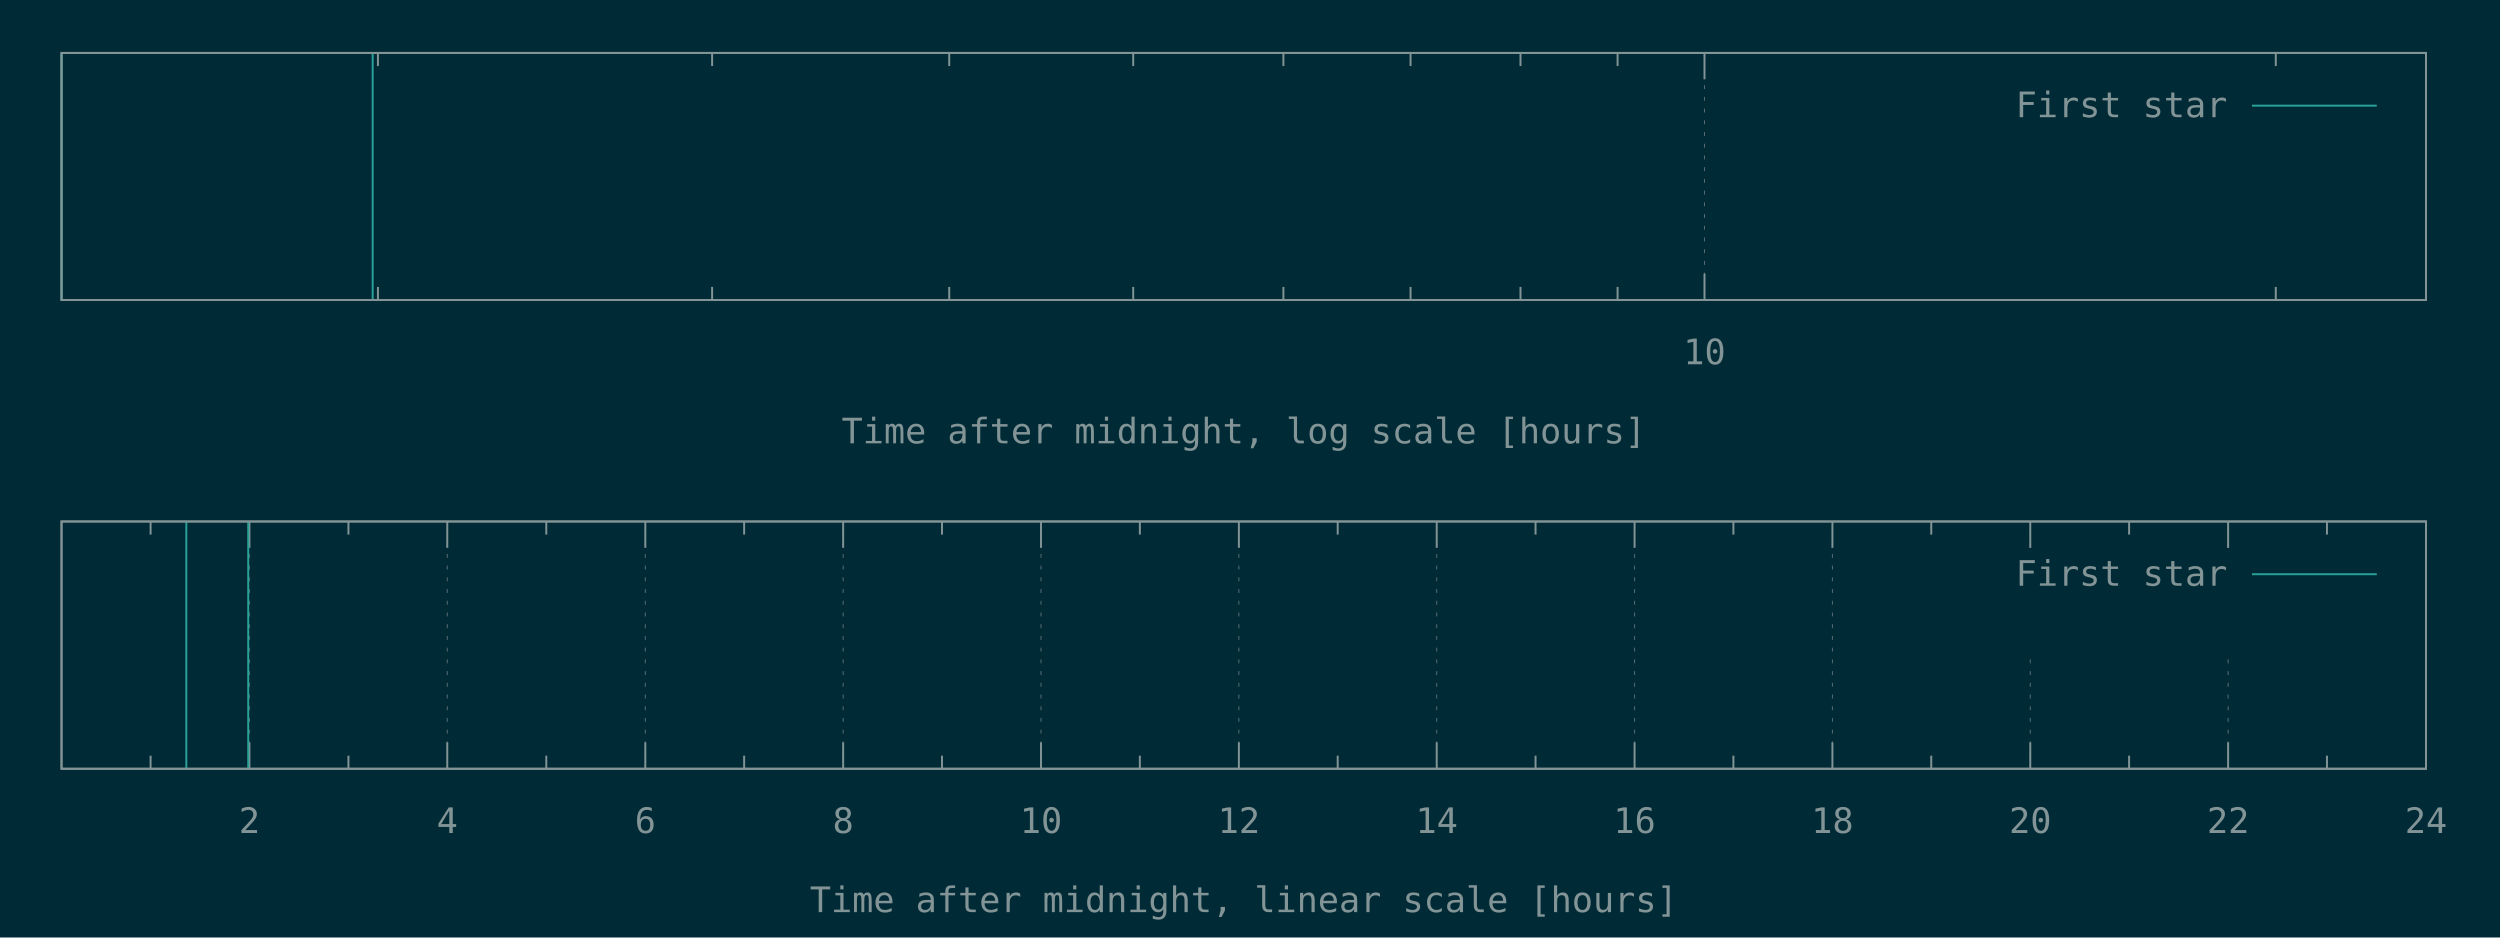
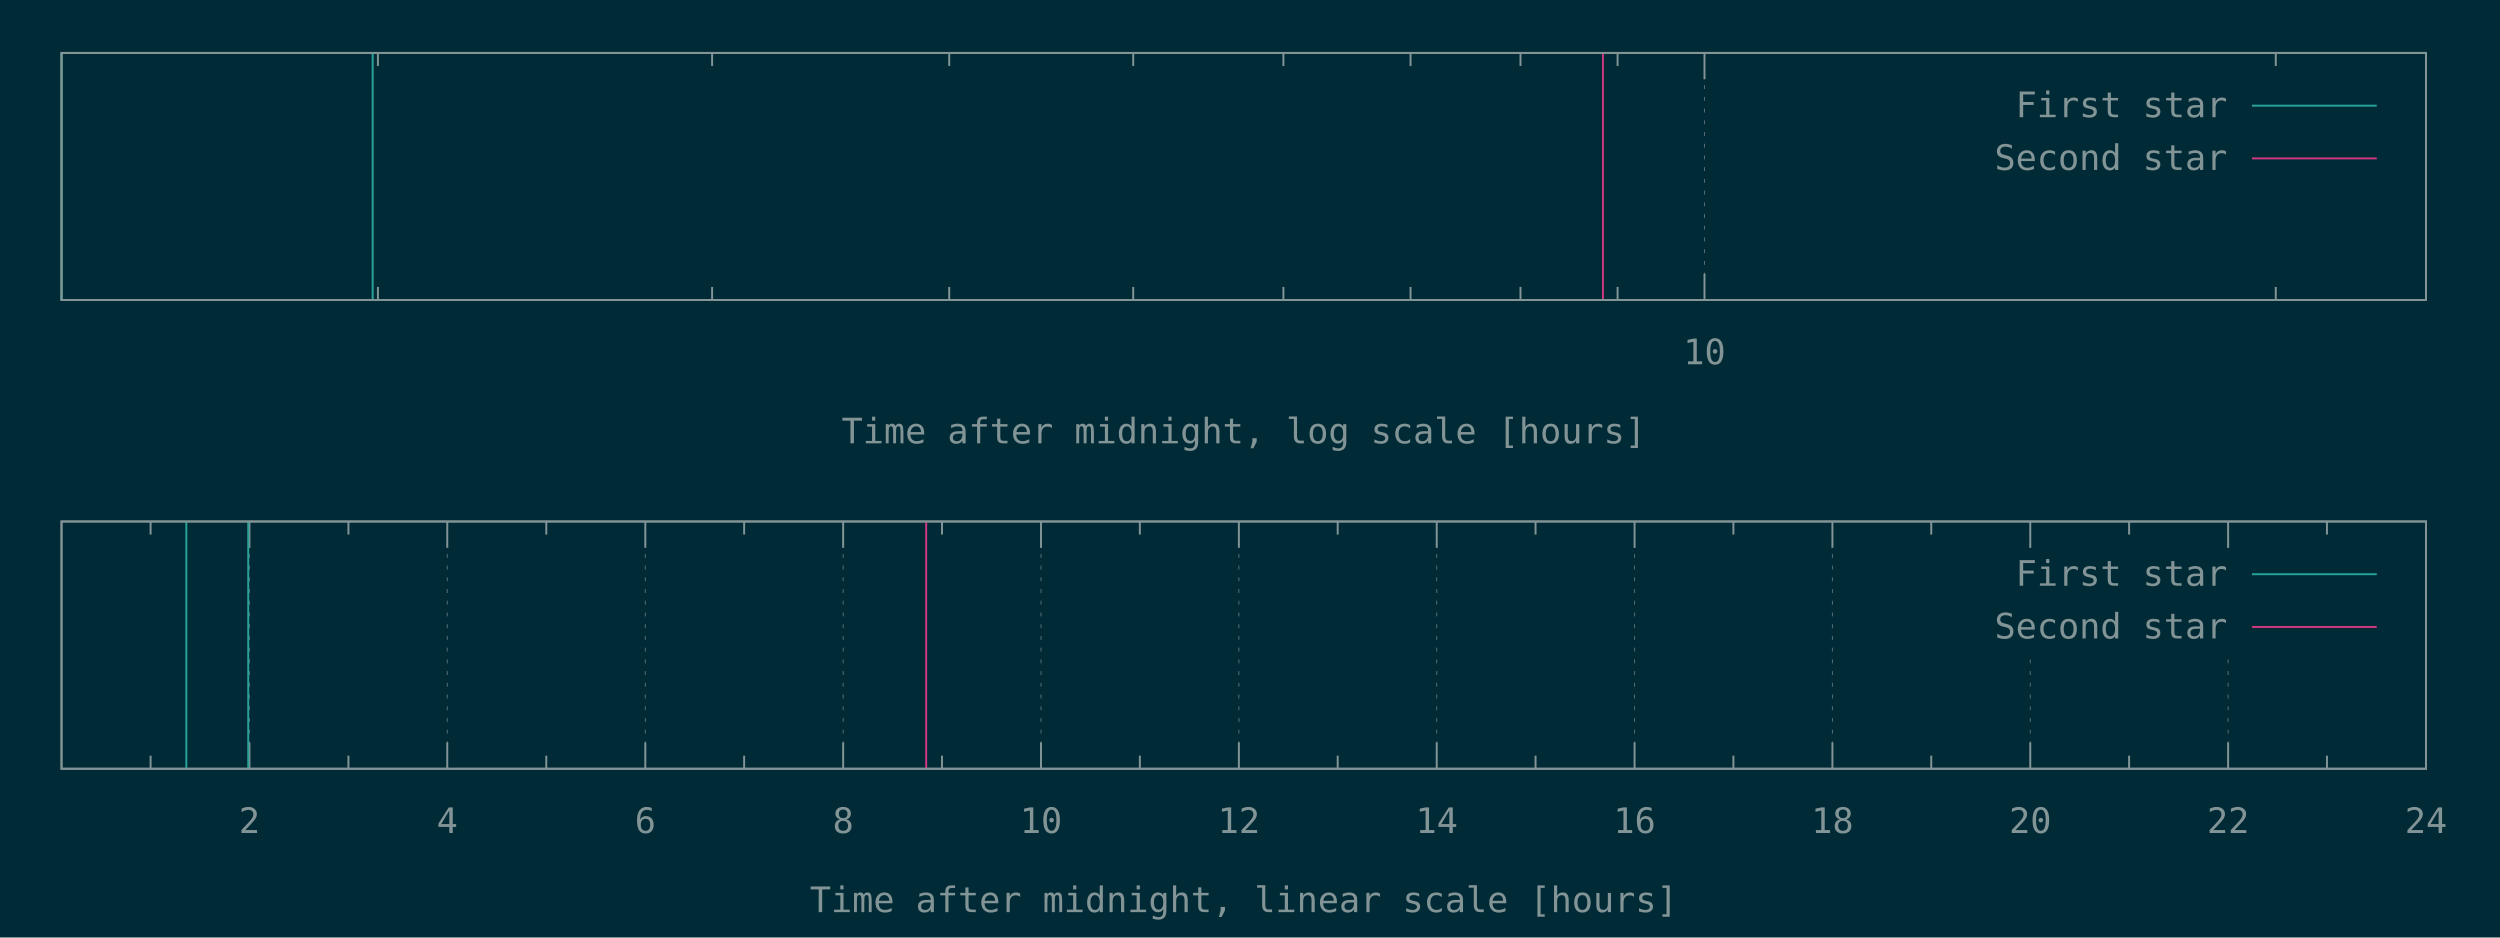
<svg xmlns="http://www.w3.org/2000/svg" xmlns:xlink="http://www.w3.org/1999/xlink" width="1280" height="480" viewBox="0 0 1280 480">
  <g id="gnuplot_canvas">
    <rect x="0" y="0" width="1280" height="480" fill="#002b36" />
    <defs>
      <circle id="gpDot" r="0.5" stroke-width="0.5" stroke="currentColor" />
      <path id="gpPt0" stroke-width="0.148" stroke="currentColor" d="M-1,0 h2 M0,-1 v2" />
      <path id="gpPt1" stroke-width="0.148" stroke="currentColor" d="M-1,-1 L1,1 M1,-1 L-1,1" />
      <path id="gpPt2" stroke-width="0.148" stroke="currentColor" d="M-1,0 L1,0 M0,-1 L0,1 M-1,-1 L1,1 M-1,1 L1,-1" />
      <rect id="gpPt3" stroke-width="0.148" stroke="currentColor" x="-1" y="-1" width="2" height="2" />
      <rect id="gpPt4" stroke-width="0.148" stroke="currentColor" fill="currentColor" x="-1" y="-1" width="2" height="2" />
      <circle id="gpPt5" stroke-width="0.148" stroke="currentColor" cx="0" cy="0" r="1" />
      <use xlink:href="#gpPt5" id="gpPt6" fill="currentColor" stroke="none" />
      <path id="gpPt7" stroke-width="0.148" stroke="currentColor" d="M0,-1.33 L-1.33,0.67 L1.33,0.67 z" />
      <use xlink:href="#gpPt7" id="gpPt8" fill="currentColor" stroke="none" />
      <use xlink:href="#gpPt7" id="gpPt9" stroke="currentColor" transform="rotate(180)" />
      <use xlink:href="#gpPt9" id="gpPt10" fill="currentColor" stroke="none" />
      <use xlink:href="#gpPt3" id="gpPt11" stroke="currentColor" transform="rotate(45)" />
      <use xlink:href="#gpPt11" id="gpPt12" fill="currentColor" stroke="none" />
      <path id="gpPt13" stroke-width="0.148" stroke="currentColor" d="M0,1.330 L1.265,0.411 L0.782,-1.067 L-0.782,-1.076 L-1.265,0.411 z" />
      <use xlink:href="#gpPt13" id="gpPt14" fill="currentColor" stroke="none" />
      <filter id="textbox" filterUnits="objectBoundingBox" x="0" y="0" height="1" width="1">
        <feFlood flood-color="#002B36" flood-opacity="1" result="bgnd" />
        <feComposite in="SourceGraphic" in2="bgnd" operator="atop" />
      </filter>
      <filter id="greybox" filterUnits="objectBoundingBox" x="0" y="0" height="1" width="1">
        <feFlood flood-color="lightgrey" flood-opacity="1" result="grey" />
        <feComposite in="SourceGraphic" in2="grey" operator="atop" />
      </filter>
    </defs>
    <g fill="none" color="#002B36" stroke="currentColor" stroke-width="1.00" stroke-linecap="butt" stroke-linejoin="miter">
</g>
    <g fill="none" color="black" stroke="currentColor" stroke-width="1.00" stroke-linecap="butt" stroke-linejoin="miter">
      <path stroke="rgb(131, 148, 150)" d="M193.5,153.6 L193.5,146.9 M193.5,27.1 L193.5,33.8 M364.6,153.6 L364.6,146.9 M364.6,27.1 L364.6,33.8   M486.0,153.6 L486.0,146.9 M486.0,27.1 L486.0,33.8 M580.2,153.6 L580.2,146.9 M580.2,27.1 L580.2,33.8   M657.1,153.6 L657.1,146.9 M657.1,27.1 L657.1,33.8 M722.2,153.6 L722.2,146.9 M722.2,27.1 L722.2,33.8   M778.5,153.6 L778.5,146.9 M778.5,27.1 L778.5,33.8 M828.2,153.6 L828.2,146.9 M828.2,27.1 L828.2,33.8    " />
    </g>
    <g fill="none" color="black" stroke="rgb(131, 148, 150)" stroke-width="0.50" stroke-linecap="butt" stroke-linejoin="miter">
</g>
    <g fill="none" color="gray" stroke="currentColor" stroke-width="0.50" stroke-linecap="butt" stroke-linejoin="miter">
      <path stroke="rgb( 88, 110, 117)" stroke-dasharray="2,4" class="gridline" d="M872.7,153.6 L872.7,27.1  " />
    </g>
    <g fill="none" color="gray" stroke="rgb( 88, 110, 117)" stroke-width="1.00" stroke-linecap="butt" stroke-linejoin="miter">
</g>
    <g fill="none" color="black" stroke="currentColor" stroke-width="1.00" stroke-linecap="butt" stroke-linejoin="miter">
      <path stroke="rgb(131, 148, 150)" d="M872.7,153.6 L872.7,140.1 M872.7,27.1 L872.7,40.6  " />
      <g transform="translate(872.7,186.5)" stroke="none" fill="rgb(131,148,150)" font-family="Inconsolata" font-size="18.00" text-anchor="middle">
        <text>
          <tspan font-family="Inconsolata"> 10</tspan>
        </text>
      </g>
    </g>
    <g fill="none" color="black" stroke="currentColor" stroke-width="1.00" stroke-linecap="butt" stroke-linejoin="miter">
      <path stroke="rgb(131, 148, 150)" d="M1165.2,153.6 L1165.2,146.9 M1165.2,27.1 L1165.2,33.8  " />
    </g>
    <g fill="none" color="black" stroke="currentColor" stroke-width="1.00" stroke-linecap="butt" stroke-linejoin="miter">
      <path stroke="rgb(131, 148, 150)" d="M31.5,27.1 L31.5,153.6 L1242.1,153.6 L1242.1,27.1 L31.5,27.1 Z  " />
    </g>
    <g fill="none" color="black" stroke="currentColor" stroke-width="1.00" stroke-linecap="butt" stroke-linejoin="miter">
      <g transform="translate(636.8,227.0)" stroke="none" fill="rgb(131,148,150)" font-family="Inconsolata" font-size="18.00" text-anchor="middle">
        <text>
          <tspan font-family="Inconsolata">Time after midnight, log scale [hours]</tspan>
        </text>
      </g>
    </g>
    <g fill="none" color="black" stroke="currentColor" stroke-width="1.00" stroke-linecap="butt" stroke-linejoin="miter">
</g>
    <g id="gnuplot_plot_1a">
      <g fill="none" color="black" stroke="currentColor" stroke-width="1.00" stroke-linecap="butt" stroke-linejoin="miter">
        <path stroke="rgb( 42, 161, 152)" d="M31.5,153.6 L31.5,27.1 M190.8,153.6 L190.8,27.1  " />
      </g>
    </g>
    <g id="gnuplot_plot_2a">
      <g fill="none" color="black" stroke="currentColor" stroke-width="1.00" stroke-linecap="butt" stroke-linejoin="miter">
- </g>
+         <path stroke="rgb(211,  54, 130)" d="M820.7,153.6 L820.7,27.1  " />
+       </g>
    </g>
    <g stroke="none" shape-rendering="crispEdges">
      <polygon fill="#002B36" points="1001.8,94.6 1229.5,94.6 1229.5,40.6 1001.8,40.6 " />
    </g>
    <g id="gnuplot_plot_1a">
      <g fill="none" color="black" stroke="currentColor" stroke-width="1.00" stroke-linecap="butt" stroke-linejoin="miter">
        <g transform="translate(1140.4,60.0)" stroke="none" fill="rgb(131,148,150)" font-family="Inconsolata" font-size="18.00" text-anchor="end">
          <text>
            <tspan font-family="Inconsolata">First star</tspan>
          </text>
        </g>
      </g>
      <g fill="none" color="black" stroke="currentColor" stroke-width="1.00" stroke-linecap="butt" stroke-linejoin="miter">
        <path stroke="rgb( 42, 161, 152)" d="M1153.0,54.1 L1216.9,54.1  " />
      </g>
    </g>
    <g id="gnuplot_plot_2a">
      <g fill="none" color="black" stroke="currentColor" stroke-width="1.00" stroke-linecap="butt" stroke-linejoin="miter">
- </g>
+         <g transform="translate(1140.4,87.0)" stroke="none" fill="rgb(131,148,150)" font-family="Inconsolata" font-size="18.00" text-anchor="end">
+           <text>
+             <tspan font-family="Inconsolata">Second star</tspan>
+           </text>
+         </g>
+       </g>
+       <g fill="none" color="black" stroke="currentColor" stroke-width="1.00" stroke-linecap="butt" stroke-linejoin="miter">
+         <path stroke="rgb(211,  54, 130)" d="M1153.0,81.1 L1216.9,81.1  " />
+       </g>
    </g>
    <g fill="none" color="#002B36" stroke="rgb(211,  54, 130)" stroke-width="2.00" stroke-linecap="butt" stroke-linejoin="miter">
</g>
    <g fill="none" color="black" stroke="currentColor" stroke-width="2.00" stroke-linecap="butt" stroke-linejoin="miter">
</g>
    <g fill="none" color="black" stroke="black" stroke-width="1.00" stroke-linecap="butt" stroke-linejoin="miter">
</g>
    <g fill="none" color="black" stroke="currentColor" stroke-width="1.00" stroke-linecap="butt" stroke-linejoin="miter">
      <path stroke="rgb(131, 148, 150)" d="M31.5,27.1 L31.5,153.6 L1242.1,153.6 L1242.1,27.1 L31.5,27.1 Z  " />
    </g>
    <g fill="none" color="black" stroke="currentColor" stroke-width="1.00" stroke-linecap="butt" stroke-linejoin="miter">
</g>
    <g fill="none" color="black" stroke="currentColor" stroke-width="1.00" stroke-linecap="butt" stroke-linejoin="miter">
      <path stroke="rgb(131, 148, 150)" d="M77.1,393.6 L77.1,386.9 M77.1,267.0 L77.1,273.7  " />
    </g>
    <g fill="none" color="black" stroke="rgb(131, 148, 150)" stroke-width="0.50" stroke-linecap="butt" stroke-linejoin="miter">
</g>
    <g fill="none" color="gray" stroke="currentColor" stroke-width="0.50" stroke-linecap="butt" stroke-linejoin="miter">
      <path stroke="rgb( 88, 110, 117)" stroke-dasharray="2,4" class="gridline" d="M127.7,393.6 L127.7,267.0  " />
    </g>
    <g fill="none" color="gray" stroke="rgb( 88, 110, 117)" stroke-width="1.00" stroke-linecap="butt" stroke-linejoin="miter">
</g>
    <g fill="none" color="black" stroke="currentColor" stroke-width="1.00" stroke-linecap="butt" stroke-linejoin="miter">
      <path stroke="rgb(131, 148, 150)" d="M127.7,393.6 L127.7,380.1 M127.7,267.0 L127.7,280.5  " />
      <g transform="translate(127.7,426.5)" stroke="none" fill="rgb(131,148,150)" font-family="Inconsolata" font-size="18.00" text-anchor="middle">
        <text>
          <tspan font-family="Inconsolata"> 2</tspan>
        </text>
      </g>
    </g>
    <g fill="none" color="black" stroke="currentColor" stroke-width="1.00" stroke-linecap="butt" stroke-linejoin="miter">
      <path stroke="rgb(131, 148, 150)" d="M178.4,393.6 L178.4,386.9 M178.4,267.0 L178.4,273.7  " />
    </g>
    <g fill="none" color="black" stroke="rgb(131, 148, 150)" stroke-width="0.50" stroke-linecap="butt" stroke-linejoin="miter">
</g>
    <g fill="none" color="gray" stroke="currentColor" stroke-width="0.50" stroke-linecap="butt" stroke-linejoin="miter">
      <path stroke="rgb( 88, 110, 117)" stroke-dasharray="2,4" class="gridline" d="M229.0,393.6 L229.0,267.0  " />
    </g>
    <g fill="none" color="gray" stroke="rgb( 88, 110, 117)" stroke-width="1.00" stroke-linecap="butt" stroke-linejoin="miter">
</g>
    <g fill="none" color="black" stroke="currentColor" stroke-width="1.00" stroke-linecap="butt" stroke-linejoin="miter">
      <path stroke="rgb(131, 148, 150)" d="M229.0,393.6 L229.0,380.1 M229.0,267.0 L229.0,280.5  " />
      <g transform="translate(229.0,426.5)" stroke="none" fill="rgb(131,148,150)" font-family="Inconsolata" font-size="18.00" text-anchor="middle">
        <text>
          <tspan font-family="Inconsolata"> 4</tspan>
        </text>
      </g>
    </g>
    <g fill="none" color="black" stroke="currentColor" stroke-width="1.00" stroke-linecap="butt" stroke-linejoin="miter">
      <path stroke="rgb(131, 148, 150)" d="M279.7,393.6 L279.7,386.9 M279.7,267.0 L279.7,273.7  " />
    </g>
    <g fill="none" color="black" stroke="rgb(131, 148, 150)" stroke-width="0.50" stroke-linecap="butt" stroke-linejoin="miter">
</g>
    <g fill="none" color="gray" stroke="currentColor" stroke-width="0.50" stroke-linecap="butt" stroke-linejoin="miter">
      <path stroke="rgb( 88, 110, 117)" stroke-dasharray="2,4" class="gridline" d="M330.4,393.6 L330.4,267.0  " />
    </g>
    <g fill="none" color="gray" stroke="rgb( 88, 110, 117)" stroke-width="1.00" stroke-linecap="butt" stroke-linejoin="miter">
</g>
    <g fill="none" color="black" stroke="currentColor" stroke-width="1.00" stroke-linecap="butt" stroke-linejoin="miter">
      <path stroke="rgb(131, 148, 150)" d="M330.4,393.6 L330.4,380.1 M330.4,267.0 L330.4,280.5  " />
      <g transform="translate(330.4,426.5)" stroke="none" fill="rgb(131,148,150)" font-family="Inconsolata" font-size="18.00" text-anchor="middle">
        <text>
          <tspan font-family="Inconsolata"> 6</tspan>
        </text>
      </g>
    </g>
    <g fill="none" color="black" stroke="currentColor" stroke-width="1.00" stroke-linecap="butt" stroke-linejoin="miter">
      <path stroke="rgb(131, 148, 150)" d="M381.0,393.6 L381.0,386.9 M381.0,267.0 L381.0,273.7  " />
    </g>
    <g fill="none" color="black" stroke="rgb(131, 148, 150)" stroke-width="0.50" stroke-linecap="butt" stroke-linejoin="miter">
</g>
    <g fill="none" color="gray" stroke="currentColor" stroke-width="0.50" stroke-linecap="butt" stroke-linejoin="miter">
      <path stroke="rgb( 88, 110, 117)" stroke-dasharray="2,4" class="gridline" d="M431.7,393.6 L431.7,267.0  " />
    </g>
    <g fill="none" color="gray" stroke="rgb( 88, 110, 117)" stroke-width="1.00" stroke-linecap="butt" stroke-linejoin="miter">
</g>
    <g fill="none" color="black" stroke="currentColor" stroke-width="1.00" stroke-linecap="butt" stroke-linejoin="miter">
      <path stroke="rgb(131, 148, 150)" d="M431.7,393.6 L431.7,380.1 M431.7,267.0 L431.7,280.5  " />
      <g transform="translate(431.7,426.5)" stroke="none" fill="rgb(131,148,150)" font-family="Inconsolata" font-size="18.00" text-anchor="middle">
        <text>
          <tspan font-family="Inconsolata"> 8</tspan>
        </text>
      </g>
    </g>
    <g fill="none" color="black" stroke="currentColor" stroke-width="1.00" stroke-linecap="butt" stroke-linejoin="miter">
      <path stroke="rgb(131, 148, 150)" d="M482.3,393.6 L482.3,386.9 M482.3,267.0 L482.3,273.7  " />
    </g>
    <g fill="none" color="black" stroke="rgb(131, 148, 150)" stroke-width="0.50" stroke-linecap="butt" stroke-linejoin="miter">
</g>
    <g fill="none" color="gray" stroke="currentColor" stroke-width="0.50" stroke-linecap="butt" stroke-linejoin="miter">
      <path stroke="rgb( 88, 110, 117)" stroke-dasharray="2,4" class="gridline" d="M533.0,393.6 L533.0,267.0  " />
    </g>
    <g fill="none" color="gray" stroke="rgb( 88, 110, 117)" stroke-width="1.00" stroke-linecap="butt" stroke-linejoin="miter">
</g>
    <g fill="none" color="black" stroke="currentColor" stroke-width="1.00" stroke-linecap="butt" stroke-linejoin="miter">
      <path stroke="rgb(131, 148, 150)" d="M533.0,393.6 L533.0,380.1 M533.0,267.0 L533.0,280.5  " />
      <g transform="translate(533.0,426.5)" stroke="none" fill="rgb(131,148,150)" font-family="Inconsolata" font-size="18.00" text-anchor="middle">
        <text>
          <tspan font-family="Inconsolata"> 10</tspan>
        </text>
      </g>
    </g>
    <g fill="none" color="black" stroke="currentColor" stroke-width="1.00" stroke-linecap="butt" stroke-linejoin="miter">
      <path stroke="rgb(131, 148, 150)" d="M583.6,393.6 L583.6,386.9 M583.6,267.0 L583.6,273.7  " />
    </g>
    <g fill="none" color="black" stroke="rgb(131, 148, 150)" stroke-width="0.50" stroke-linecap="butt" stroke-linejoin="miter">
</g>
    <g fill="none" color="gray" stroke="currentColor" stroke-width="0.50" stroke-linecap="butt" stroke-linejoin="miter">
      <path stroke="rgb( 88, 110, 117)" stroke-dasharray="2,4" class="gridline" d="M634.3,393.6 L634.3,267.0  " />
    </g>
    <g fill="none" color="gray" stroke="rgb( 88, 110, 117)" stroke-width="1.00" stroke-linecap="butt" stroke-linejoin="miter">
</g>
    <g fill="none" color="black" stroke="currentColor" stroke-width="1.00" stroke-linecap="butt" stroke-linejoin="miter">
      <path stroke="rgb(131, 148, 150)" d="M634.3,393.6 L634.3,380.1 M634.3,267.0 L634.3,280.5  " />
      <g transform="translate(634.3,426.5)" stroke="none" fill="rgb(131,148,150)" font-family="Inconsolata" font-size="18.00" text-anchor="middle">
        <text>
          <tspan font-family="Inconsolata"> 12</tspan>
        </text>
      </g>
    </g>
    <g fill="none" color="black" stroke="currentColor" stroke-width="1.00" stroke-linecap="butt" stroke-linejoin="miter">
      <path stroke="rgb(131, 148, 150)" d="M684.9,393.6 L684.9,386.9 M684.9,267.0 L684.9,273.7  " />
    </g>
    <g fill="none" color="black" stroke="rgb(131, 148, 150)" stroke-width="0.50" stroke-linecap="butt" stroke-linejoin="miter">
</g>
    <g fill="none" color="gray" stroke="currentColor" stroke-width="0.50" stroke-linecap="butt" stroke-linejoin="miter">
      <path stroke="rgb( 88, 110, 117)" stroke-dasharray="2,4" class="gridline" d="M735.6,393.6 L735.6,267.0  " />
    </g>
    <g fill="none" color="gray" stroke="rgb( 88, 110, 117)" stroke-width="1.00" stroke-linecap="butt" stroke-linejoin="miter">
</g>
    <g fill="none" color="black" stroke="currentColor" stroke-width="1.00" stroke-linecap="butt" stroke-linejoin="miter">
      <path stroke="rgb(131, 148, 150)" d="M735.6,393.6 L735.6,380.1 M735.6,267.0 L735.6,280.5  " />
      <g transform="translate(735.6,426.5)" stroke="none" fill="rgb(131,148,150)" font-family="Inconsolata" font-size="18.00" text-anchor="middle">
        <text>
          <tspan font-family="Inconsolata"> 14</tspan>
        </text>
      </g>
    </g>
    <g fill="none" color="black" stroke="currentColor" stroke-width="1.00" stroke-linecap="butt" stroke-linejoin="miter">
      <path stroke="rgb(131, 148, 150)" d="M786.2,393.6 L786.2,386.9 M786.2,267.0 L786.2,273.7  " />
    </g>
    <g fill="none" color="black" stroke="rgb(131, 148, 150)" stroke-width="0.50" stroke-linecap="butt" stroke-linejoin="miter">
</g>
    <g fill="none" color="gray" stroke="currentColor" stroke-width="0.50" stroke-linecap="butt" stroke-linejoin="miter">
      <path stroke="rgb( 88, 110, 117)" stroke-dasharray="2,4" class="gridline" d="M836.9,393.6 L836.9,267.0  " />
    </g>
    <g fill="none" color="gray" stroke="rgb( 88, 110, 117)" stroke-width="1.00" stroke-linecap="butt" stroke-linejoin="miter">
</g>
    <g fill="none" color="black" stroke="currentColor" stroke-width="1.00" stroke-linecap="butt" stroke-linejoin="miter">
      <path stroke="rgb(131, 148, 150)" d="M836.9,393.6 L836.9,380.1 M836.9,267.0 L836.9,280.5  " />
      <g transform="translate(836.9,426.5)" stroke="none" fill="rgb(131,148,150)" font-family="Inconsolata" font-size="18.00" text-anchor="middle">
        <text>
          <tspan font-family="Inconsolata"> 16</tspan>
        </text>
      </g>
    </g>
    <g fill="none" color="black" stroke="currentColor" stroke-width="1.00" stroke-linecap="butt" stroke-linejoin="miter">
      <path stroke="rgb(131, 148, 150)" d="M887.5,393.6 L887.5,386.9 M887.5,267.0 L887.5,273.7  " />
    </g>
    <g fill="none" color="black" stroke="rgb(131, 148, 150)" stroke-width="0.50" stroke-linecap="butt" stroke-linejoin="miter">
</g>
    <g fill="none" color="gray" stroke="currentColor" stroke-width="0.50" stroke-linecap="butt" stroke-linejoin="miter">
      <path stroke="rgb( 88, 110, 117)" stroke-dasharray="2,4" class="gridline" d="M938.2,393.6 L938.2,267.0  " />
    </g>
    <g fill="none" color="gray" stroke="rgb( 88, 110, 117)" stroke-width="1.00" stroke-linecap="butt" stroke-linejoin="miter">
</g>
    <g fill="none" color="black" stroke="currentColor" stroke-width="1.00" stroke-linecap="butt" stroke-linejoin="miter">
      <path stroke="rgb(131, 148, 150)" d="M938.2,393.6 L938.2,380.1 M938.2,267.0 L938.2,280.5  " />
      <g transform="translate(938.2,426.5)" stroke="none" fill="rgb(131,148,150)" font-family="Inconsolata" font-size="18.00" text-anchor="middle">
        <text>
          <tspan font-family="Inconsolata"> 18</tspan>
        </text>
      </g>
    </g>
    <g fill="none" color="black" stroke="currentColor" stroke-width="1.00" stroke-linecap="butt" stroke-linejoin="miter">
      <path stroke="rgb(131, 148, 150)" d="M988.8,393.6 L988.8,386.9 M988.8,267.0 L988.8,273.7  " />
    </g>
    <g fill="none" color="black" stroke="rgb(131, 148, 150)" stroke-width="0.50" stroke-linecap="butt" stroke-linejoin="miter">
</g>
    <g fill="none" color="gray" stroke="currentColor" stroke-width="0.50" stroke-linecap="butt" stroke-linejoin="miter">
      <path stroke="rgb( 88, 110, 117)" stroke-dasharray="2,4" class="gridline" d="M1039.5,393.6 L1039.5,334.5 M1039.5,280.5 L1039.5,267.0  " />
    </g>
    <g fill="none" color="gray" stroke="rgb( 88, 110, 117)" stroke-width="1.00" stroke-linecap="butt" stroke-linejoin="miter">
</g>
    <g fill="none" color="black" stroke="currentColor" stroke-width="1.00" stroke-linecap="butt" stroke-linejoin="miter">
      <path stroke="rgb(131, 148, 150)" d="M1039.5,393.6 L1039.5,380.1 M1039.5,267.0 L1039.5,280.5  " />
      <g transform="translate(1039.5,426.5)" stroke="none" fill="rgb(131,148,150)" font-family="Inconsolata" font-size="18.00" text-anchor="middle">
        <text>
          <tspan font-family="Inconsolata"> 20</tspan>
        </text>
      </g>
    </g>
    <g fill="none" color="black" stroke="currentColor" stroke-width="1.00" stroke-linecap="butt" stroke-linejoin="miter">
      <path stroke="rgb(131, 148, 150)" d="M1090.1,393.6 L1090.1,386.9 M1090.1,267.0 L1090.1,273.7  " />
    </g>
    <g fill="none" color="black" stroke="rgb(131, 148, 150)" stroke-width="0.50" stroke-linecap="butt" stroke-linejoin="miter">
</g>
    <g fill="none" color="gray" stroke="currentColor" stroke-width="0.50" stroke-linecap="butt" stroke-linejoin="miter">
      <path stroke="rgb( 88, 110, 117)" stroke-dasharray="2,4" class="gridline" d="M1140.8,393.6 L1140.8,334.5 M1140.8,280.5 L1140.8,267.0  " />
    </g>
    <g fill="none" color="gray" stroke="rgb( 88, 110, 117)" stroke-width="1.00" stroke-linecap="butt" stroke-linejoin="miter">
</g>
    <g fill="none" color="black" stroke="currentColor" stroke-width="1.00" stroke-linecap="butt" stroke-linejoin="miter">
      <path stroke="rgb(131, 148, 150)" d="M1140.8,393.6 L1140.8,380.1 M1140.8,267.0 L1140.8,280.5  " />
      <g transform="translate(1140.8,426.5)" stroke="none" fill="rgb(131,148,150)" font-family="Inconsolata" font-size="18.00" text-anchor="middle">
        <text>
          <tspan font-family="Inconsolata"> 22</tspan>
        </text>
      </g>
    </g>
    <g fill="none" color="black" stroke="currentColor" stroke-width="1.00" stroke-linecap="butt" stroke-linejoin="miter">
      <path stroke="rgb(131, 148, 150)" d="M1191.4,393.6 L1191.4,386.9 M1191.4,267.0 L1191.4,273.7  " />
    </g>
    <g fill="none" color="black" stroke="rgb(131, 148, 150)" stroke-width="0.50" stroke-linecap="butt" stroke-linejoin="miter">
</g>
    <g fill="none" color="gray" stroke="currentColor" stroke-width="0.50" stroke-linecap="butt" stroke-linejoin="miter">
      <path stroke="rgb( 88, 110, 117)" stroke-dasharray="2,4" class="gridline" d="M1242.1,393.6 L1242.1,267.0  " />
    </g>
    <g fill="none" color="gray" stroke="rgb( 88, 110, 117)" stroke-width="1.00" stroke-linecap="butt" stroke-linejoin="miter">
</g>
    <g fill="none" color="black" stroke="currentColor" stroke-width="1.00" stroke-linecap="butt" stroke-linejoin="miter">
      <path stroke="rgb(131, 148, 150)" d="M1242.1,393.6 L1242.1,380.1 M1242.1,267.0 L1242.1,280.5  " />
      <g transform="translate(1242.1,426.5)" stroke="none" fill="rgb(131,148,150)" font-family="Inconsolata" font-size="18.00" text-anchor="middle">
        <text>
          <tspan font-family="Inconsolata"> 24</tspan>
        </text>
      </g>
    </g>
    <g fill="none" color="black" stroke="currentColor" stroke-width="1.00" stroke-linecap="butt" stroke-linejoin="miter">
</g>
    <g fill="none" color="black" stroke="currentColor" stroke-width="1.00" stroke-linecap="butt" stroke-linejoin="miter">
      <path stroke="rgb(131, 148, 150)" d="M31.5,267.0 L31.5,393.6 L1242.1,393.6 L1242.1,267.0 L31.5,267.0 Z  " />
    </g>
    <g fill="none" color="black" stroke="currentColor" stroke-width="1.00" stroke-linecap="butt" stroke-linejoin="miter">
      <g transform="translate(636.8,467.0)" stroke="none" fill="rgb(131,148,150)" font-family="Inconsolata" font-size="18.00" text-anchor="middle">
        <text>
          <tspan font-family="Inconsolata">Time after midnight, linear scale [hours]</tspan>
        </text>
      </g>
    </g>
    <g fill="none" color="black" stroke="currentColor" stroke-width="1.00" stroke-linecap="butt" stroke-linejoin="miter">
</g>
    <g id="gnuplot_plot_1b">
      <g fill="none" color="black" stroke="currentColor" stroke-width="1.00" stroke-linecap="butt" stroke-linejoin="miter">
        <path stroke="rgb( 42, 161, 152)" d="M95.4,393.6 L95.4,267.0 M127.1,393.6 L127.1,267.0  " />
      </g>
    </g>
    <g id="gnuplot_plot_2b">
      <g fill="none" color="black" stroke="currentColor" stroke-width="1.00" stroke-linecap="butt" stroke-linejoin="miter">
- </g>
+         <path stroke="rgb(211,  54, 130)" d="M474.2,393.6 L474.2,267.0  " />
+       </g>
    </g>
    <g stroke="none" shape-rendering="crispEdges">
      <polygon fill="#002B36" points="1001.8,334.5 1229.5,334.5 1229.5,280.5 1001.8,280.5 " />
    </g>
    <g id="gnuplot_plot_1b">
      <g fill="none" color="black" stroke="currentColor" stroke-width="1.00" stroke-linecap="butt" stroke-linejoin="miter">
        <g transform="translate(1140.4,299.9)" stroke="none" fill="rgb(131,148,150)" font-family="Inconsolata" font-size="18.00" text-anchor="end">
          <text>
            <tspan font-family="Inconsolata">First star</tspan>
          </text>
        </g>
      </g>
      <g fill="none" color="black" stroke="currentColor" stroke-width="1.00" stroke-linecap="butt" stroke-linejoin="miter">
        <path stroke="rgb( 42, 161, 152)" d="M1153.0,294.0 L1216.9,294.0  " />
      </g>
    </g>
    <g id="gnuplot_plot_2b">
      <g fill="none" color="black" stroke="currentColor" stroke-width="1.00" stroke-linecap="butt" stroke-linejoin="miter">
- </g>
+         <g transform="translate(1140.4,326.9)" stroke="none" fill="rgb(131,148,150)" font-family="Inconsolata" font-size="18.00" text-anchor="end">
+           <text>
+             <tspan font-family="Inconsolata">Second star</tspan>
+           </text>
+         </g>
+       </g>
+       <g fill="none" color="black" stroke="currentColor" stroke-width="1.00" stroke-linecap="butt" stroke-linejoin="miter">
+         <path stroke="rgb(211,  54, 130)" d="M1153.0,321.0 L1216.9,321.0  " />
+       </g>
    </g>
    <g fill="none" color="#002B36" stroke="rgb(211,  54, 130)" stroke-width="2.00" stroke-linecap="butt" stroke-linejoin="miter">
</g>
    <g fill="none" color="black" stroke="currentColor" stroke-width="2.00" stroke-linecap="butt" stroke-linejoin="miter">
</g>
    <g fill="none" color="black" stroke="black" stroke-width="1.00" stroke-linecap="butt" stroke-linejoin="miter">
</g>
    <g fill="none" color="black" stroke="currentColor" stroke-width="1.00" stroke-linecap="butt" stroke-linejoin="miter">
      <path stroke="rgb(131, 148, 150)" d="M31.5,267.0 L31.5,393.6 L1242.1,393.6 L1242.1,267.0 L31.5,267.0 Z  " />
    </g>
    <g fill="none" color="black" stroke="currentColor" stroke-width="1.00" stroke-linecap="butt" stroke-linejoin="miter">
</g>
  </g>
</svg>
